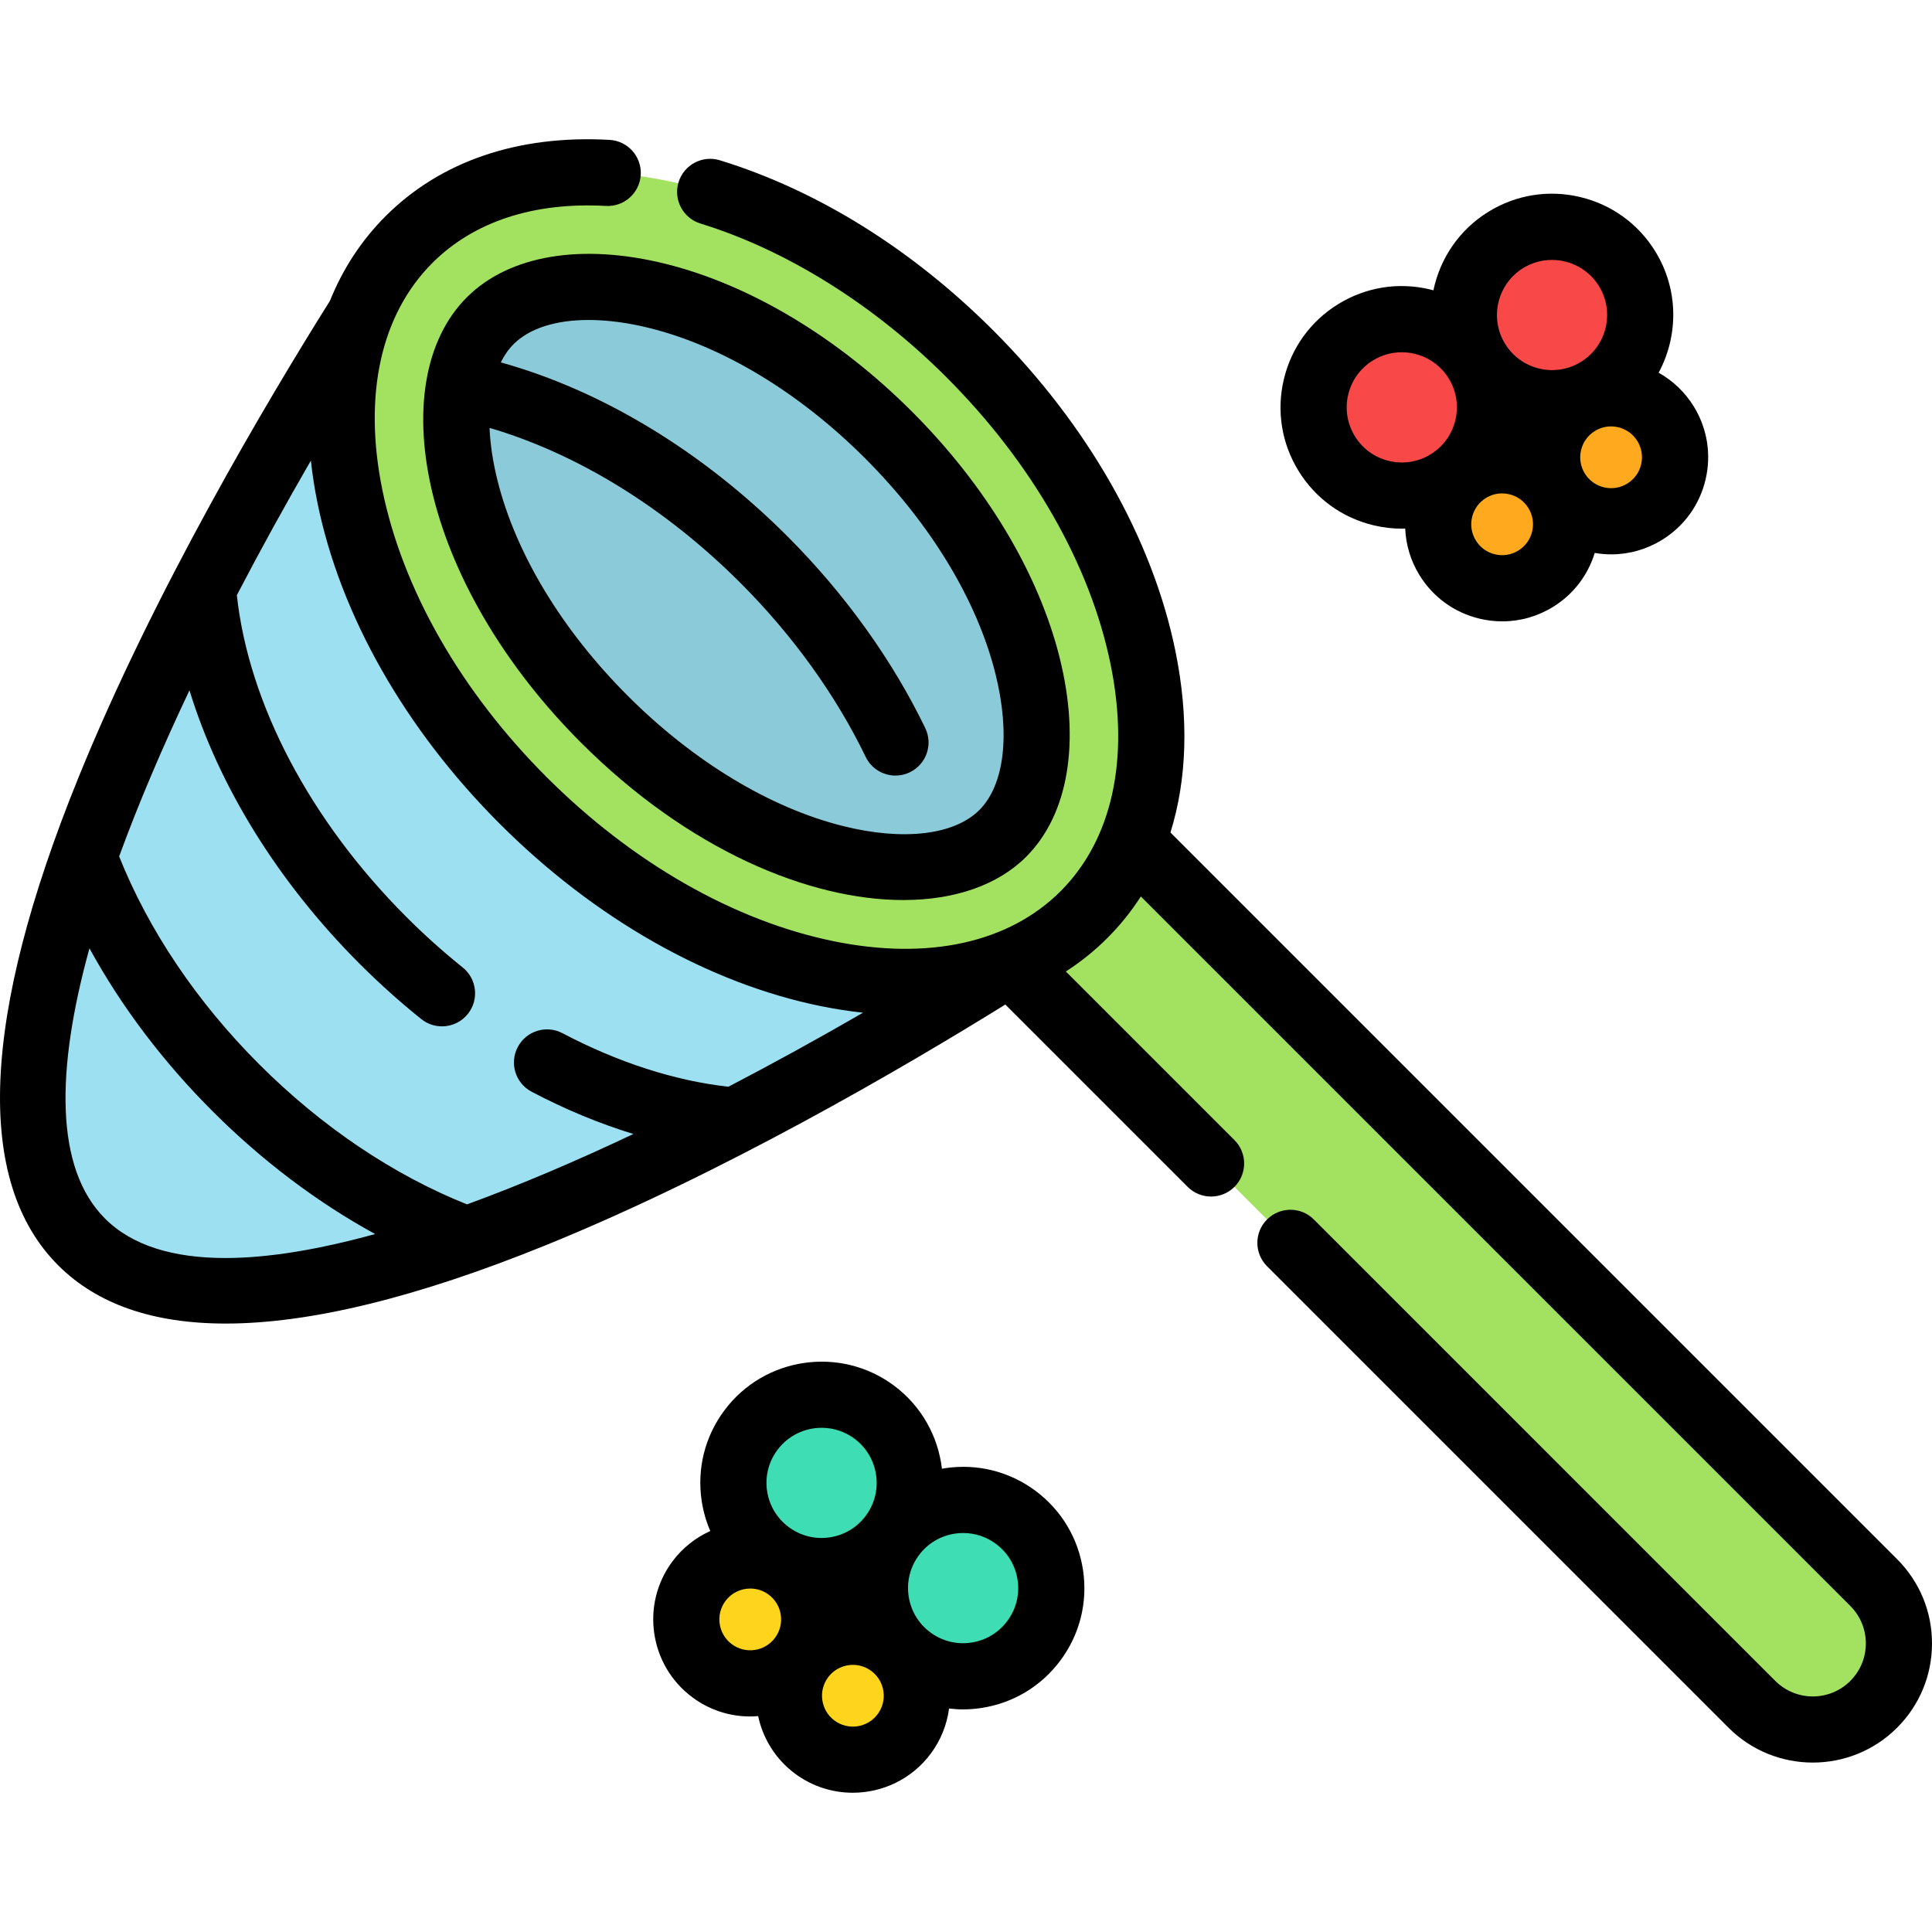
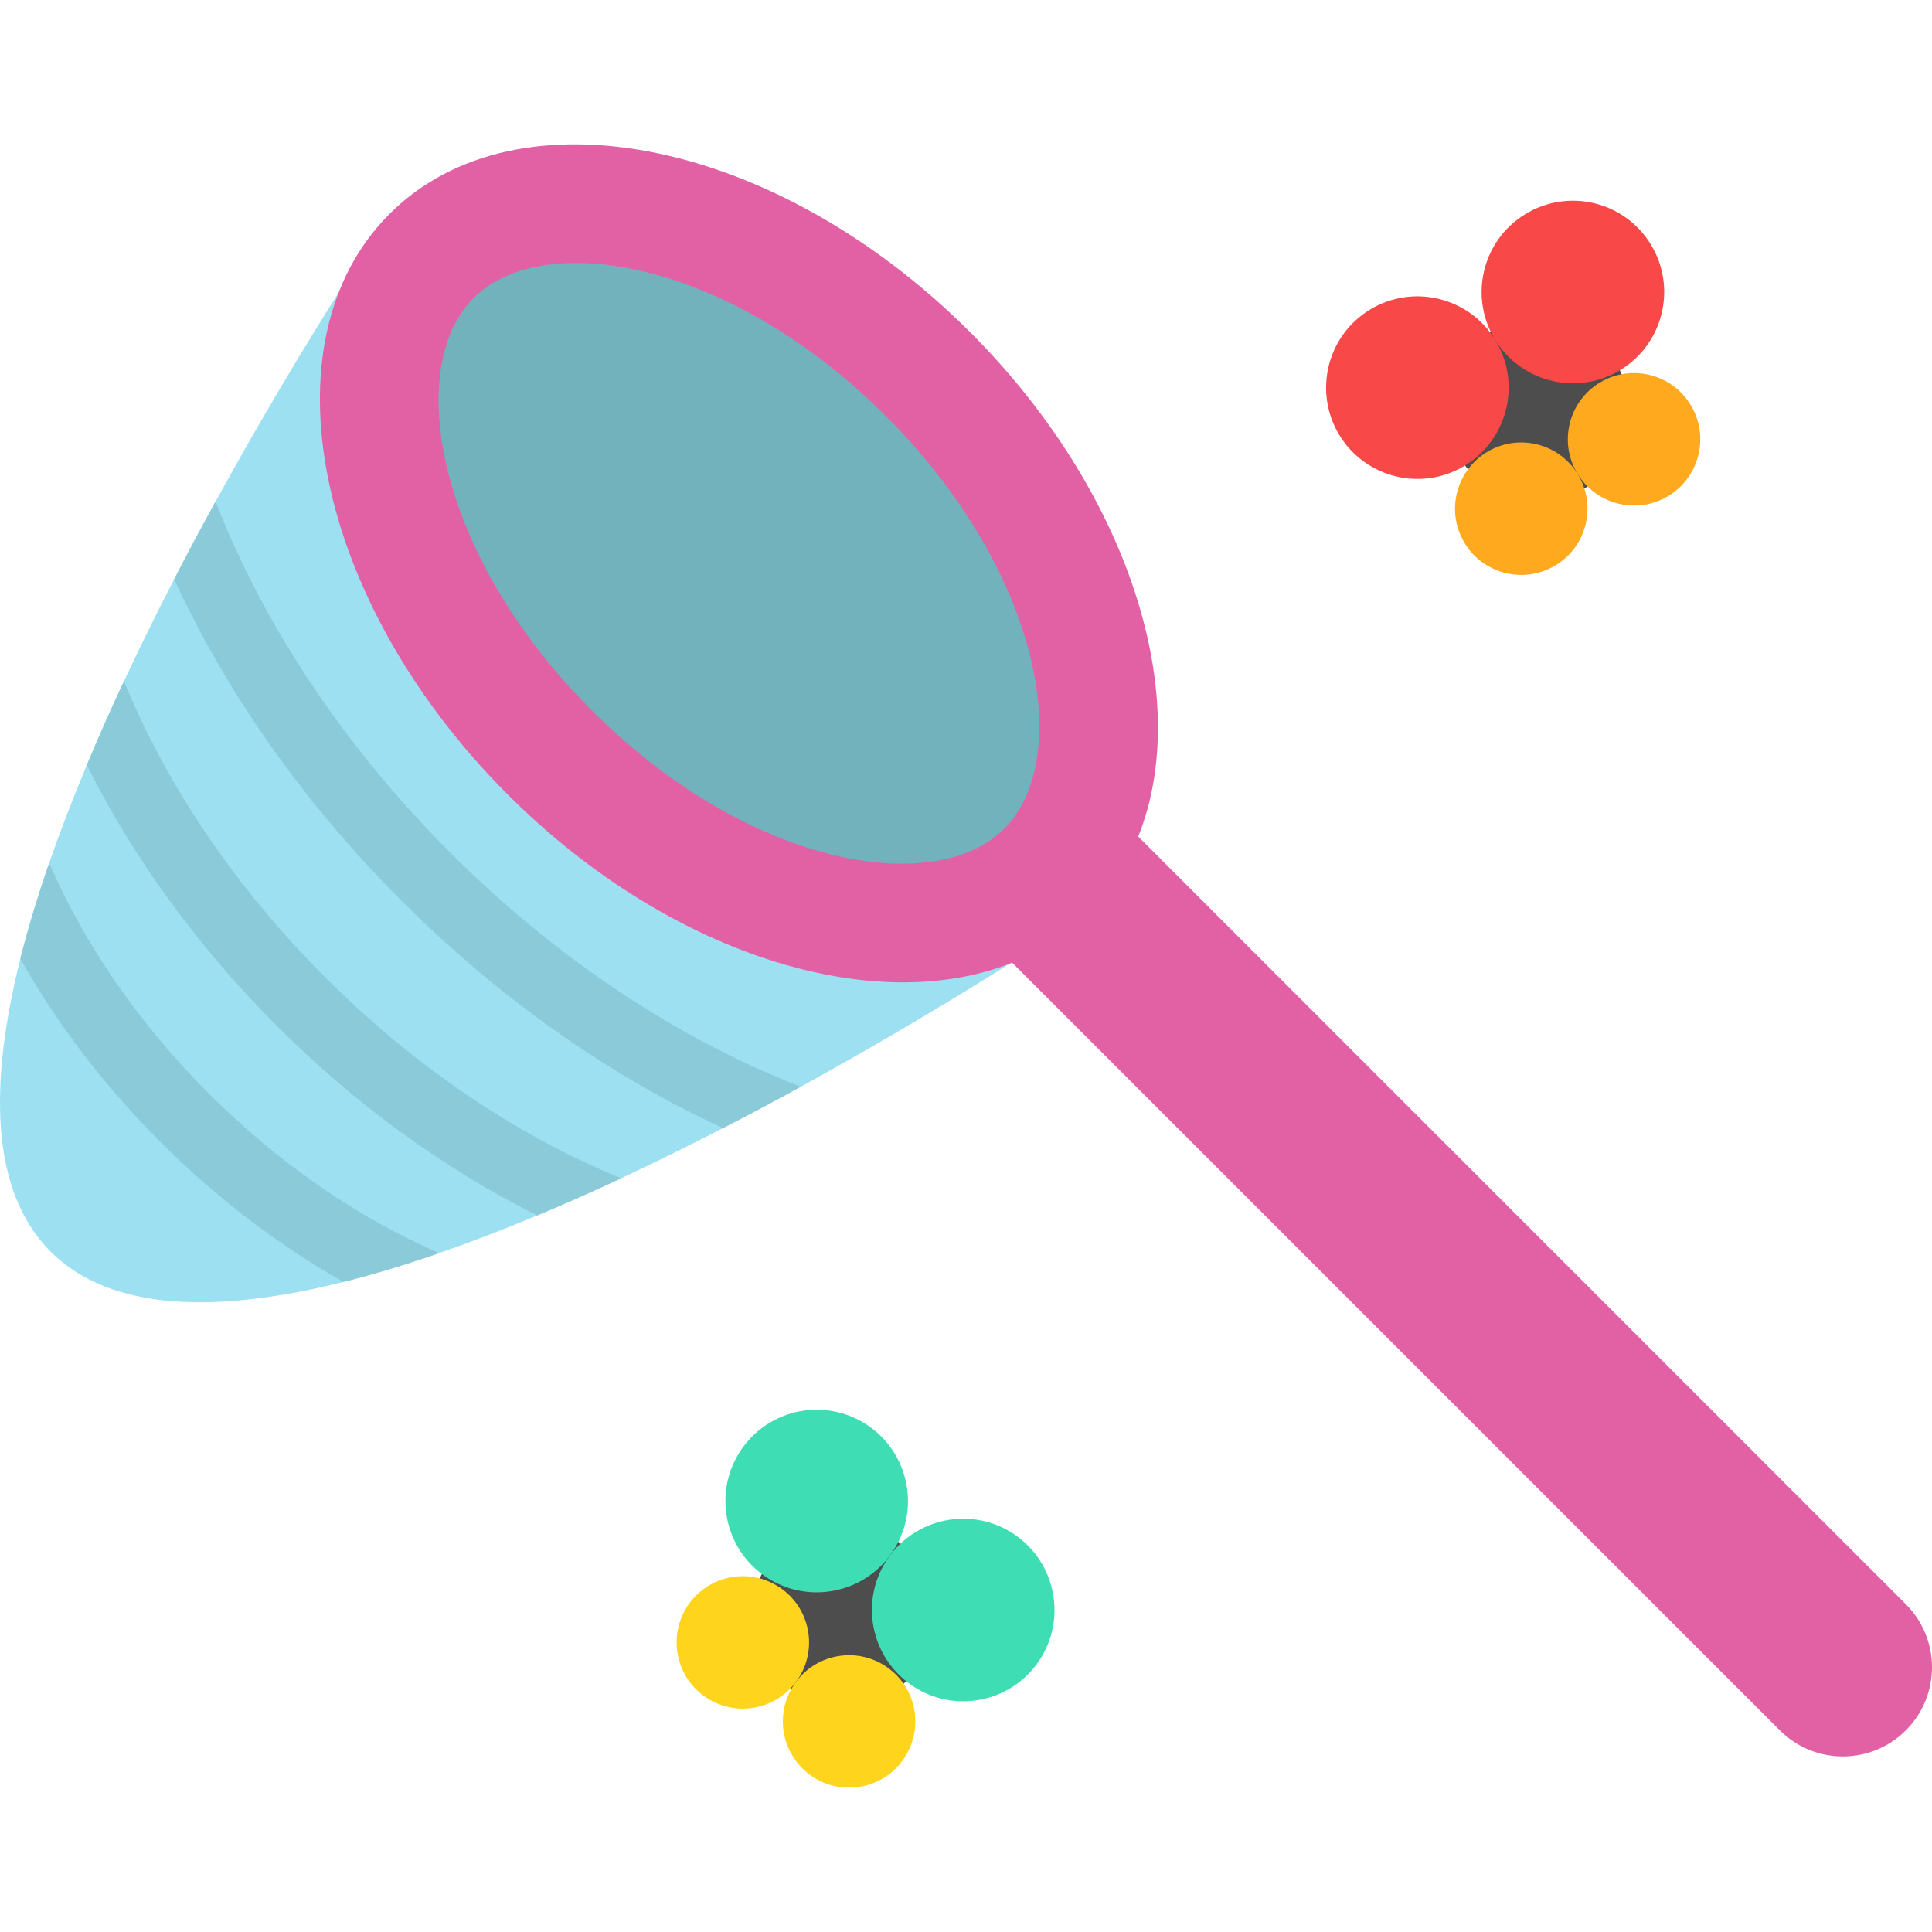
- <svg xmlns="http://www.w3.org/2000/svg" version="1.1" id="Layer_1" x="0px" y="0px" viewBox="0 0 511.999 511.999" style="enable-background:new 0 0 511.999 511.999;" xml:space="preserve">
-   <path style="fill:#9CE0F2;" d="M95.409,83.515C61.575,137.292-23.65,283.853,21.626,329.129s191.837-39.949,245.623-73.774  l0.009-0.009" />
-   <g>
-     <path style="fill:#A3E261;" d="M300.043,222.884l196.505,196.505c8.912,8.912,8.912,23.361,0,32.273l0,0   c-8.912,8.912-23.361,8.912-32.273,0L267.76,255.149" />
-     <ellipse transform="matrix(-0.7071 -0.7071 0.7071 -0.7071 229.5473 400.9677)" style="fill:#A3E261;" cx="197.817" cy="152.943" rx="126.495" ry="83.699" />
+ <svg xmlns="http://www.w3.org/2000/svg" version="1.1" id="Layer_1" x="0px" y="0px" viewBox="0 0 512 512" style="enable-background:new 0 0 512 512;" xml:space="preserve">
+   <defs id="defs79" />
+   <g id="g6">
+     <circle style="fill:#4D4D4D;" cx="407.485" cy="108.688" r="24.204" id="circle2" />
+     <circle style="fill:#4D4D4D;" cx="223.535" cy="427.974" r="24.204" id="circle4" />
  </g>
-   <path style="fill:#8BCAD8;" d="M265.744,220.859c-17.812,17.812-65.555,9.765-105.582-30.263  c-40.029-40.029-48.076-87.77-30.264-105.582c17.813-17.813,65.555-9.765,105.583,30.263  C275.509,155.303,283.556,203.045,265.744,220.859z" />
-   <g>
-     <path style="fill:#FFA91F;" d="M441.401,112.306c4.898,7.973,2.408,18.412-5.564,23.321c-7.973,4.898-18.412,2.408-23.31-5.564   c-4.91-7.973-2.42-18.412,5.553-23.321c0.69-0.421,1.403-0.795,2.128-1.111C427.829,102.311,436.924,105.023,441.401,112.306z" />
-     <path style="fill:#FFA91F;" d="M412.527,130.063c4.898,7.973,2.408,18.412-5.564,23.321c-7.973,4.898-18.412,2.408-23.321-5.564   c-4.314-7.026-2.899-15.968,2.969-21.357c0.783-0.725,1.648-1.379,2.595-1.964C397.178,119.601,407.617,122.091,412.527,130.063z" />
+   <path style="fill:#9CE0F2;" d="M267.706,255.309l-0.012,0.012c-13.687,8.604-33.171,20.428-55.487,32.675  c-6.644,3.643-13.53,7.322-20.598,10.964c-8.786,4.538-17.838,9.016-27.012,13.3c-7.358,3.437-14.789,6.741-22.219,9.839  c-8.726,3.655-17.439,7.019-26.007,9.984c-8.629,3.001-17.124,5.579-25.342,7.636c-32.845,8.241-61.454,8.133-77.61-8.024  c-16.156-16.156-16.265-44.765-8.024-77.61c2.057-8.229,4.647-16.713,7.636-25.354c2.965-8.568,6.329-17.282,9.984-26.007  c3.098-7.419,6.402-14.849,9.839-22.207c4.284-9.173,8.762-18.226,13.3-27.012c3.643-7.068,7.322-13.954,10.976-20.598  c12.235-22.316,24.059-41.8,32.675-55.487L267.706,255.309z" id="path8" />
+   <path style="fill:#e261a5;fill-opacity:1" d="M505.08,425.141L301.648,221.709l-0.019,0.019c14.746-36.709-2.141-91.303-44.538-133.701  c-51.14-51.14-120.027-65.167-153.864-31.33s-19.811,102.724,31.33,153.864c42.387,42.387,96.966,59.277,133.673,44.551  l203.44,203.44c9.227,9.227,24.185,9.227,33.411,0l0,0C514.306,449.326,514.306,434.367,505.08,425.141z" id="path10" />
+   <path style="fill:#71B2BC;" d="M266.14,219.611c-18.44,18.44-67.865,10.109-109.304-31.33s-49.771-90.864-31.331-109.304  c18.441-18.441,67.865-10.109,109.305,31.33C276.249,151.745,284.581,201.171,266.14,219.611z" id="path12" />
+   <g id="g20">
+     <path style="fill:#8BCAD8;" d="M116.371,332.084c-8.629,3.001-17.124,5.579-25.342,7.636   c-17.221-9.706-33.668-22.243-48.529-37.105c-14.849-14.849-27.399-31.296-37.105-48.529c2.057-8.229,4.647-16.713,7.636-25.354   c9.403,21.699,23.913,42.659,42.296,61.054C73.724,308.17,94.672,322.668,116.371,332.084z" id="path14" />
+     <path style="fill:#8BCAD8;" d="M164.597,312.261c-7.358,3.437-14.789,6.741-22.219,9.839   c-24.603-12.259-48.142-29.371-69.066-50.296c-20.936-20.936-38.049-44.475-50.296-69.078c3.098-7.419,6.402-14.849,9.839-22.207   c11.412,27.895,29.735,54.894,53.297,78.445C109.703,282.526,136.702,300.849,164.597,312.261z" id="path16" />
+     <path style="fill:#8BCAD8;" d="M212.206,287.996c-6.644,3.643-13.53,7.322-20.598,10.964c-30.376-13.99-59.53-34.575-85.198-60.256   c-25.68-25.668-46.266-54.822-60.256-85.198c3.643-7.068,7.322-13.954,10.976-20.598c12.852,33.05,34.273,65.133,62.107,92.967   S179.156,275.132,212.206,287.996z" id="path18" />
  </g>
-   <g>
-     <path style="fill:#F94848;" d="M420.009,105.175c-10.381,4.173-22.55,0.386-28.605-9.457c-6.757-11-3.332-25.39,7.669-32.147   c10.988-6.757,25.39-3.332,32.147,7.669c6.757,10.989,3.32,25.379-7.669,32.147C422.405,104.088,421.213,104.684,420.009,105.175z" />
-     <path style="fill:#F94848;" d="M391.403,95.718c6.207,10.088,3.823,23.052-5.132,30.347c-0.795,0.643-1.637,1.251-2.537,1.8   c-10.989,6.757-25.379,3.32-32.147-7.669c-6.757-11-3.32-25.39,7.669-32.147C370.256,81.293,384.647,84.718,391.403,95.718z" />
+   <g id="g26">
+     <path style="fill:#FFA91F;" d="M447.989,107.233c5.071,8.254,2.493,19.061-5.761,24.143c-8.254,5.071-19.061,2.493-24.131-5.761   c-5.083-8.254-2.505-19.061,5.748-24.143c0.714-0.436,1.452-0.823,2.203-1.15C433.939,96.886,443.354,99.693,447.989,107.233z" id="path22" />
+     <path style="fill:#FFA91F;" d="M418.097,125.616c5.071,8.254,2.493,19.061-5.761,24.143c-8.254,5.071-19.061,2.493-24.143-5.761   c-4.466-7.273-3.001-16.531,3.074-22.11c0.811-0.75,1.706-1.428,2.687-2.033C402.207,114.785,413.014,117.362,418.097,125.616z" id="path24" />
  </g>
-   <g>
-     <path style="fill:#FFD41D;" d="M237.765,437.159c6.09,5.822,7.014,15.407,1.859,22.339c-5.588,7.517-16.202,9.083-23.707,3.495   c-7.517-5.588-9.083-16.214-3.495-23.719c5.588-7.517,16.202-9.071,23.719-3.484C236.713,436.224,237.263,436.68,237.765,437.159z" />
-     <path style="fill:#FFD41D;" d="M208.938,415.556c7.517,5.588,9.071,16.202,3.484,23.719c-5.588,7.505-16.202,9.071-23.719,3.484   c-7.505-5.588-9.071-16.202-3.484-23.719c5.027-6.745,14.11-8.697,21.357-4.956C207.383,414.504,208.178,414.995,208.938,415.556z" />
+   <g id="g32">
+     <path style="fill:#F94848;" d="M425.842,99.851c-10.747,4.32-23.345,0.399-29.613-9.79c-6.995-11.388-3.449-26.285,7.939-33.28   c11.376-6.995,26.285-3.449,33.28,7.939c6.995,11.376,3.437,26.273-7.939,33.28C428.323,98.725,427.089,99.342,425.842,99.851z" id="path28" />
+     <path style="fill:#F94848;" d="M396.229,90.06c6.426,10.444,3.957,23.865-5.313,31.417c-0.823,0.666-1.694,1.295-2.626,1.864   c-11.376,6.995-26.273,3.437-33.28-7.939c-6.995-11.388-3.437-26.285,7.939-33.28C374.336,75.126,389.234,78.672,396.229,90.06z" id="path30" />
  </g>
-   <g>
-     <path style="fill:#3EDDB3;" d="M269.176,402.113c10.357,7.704,12.508,22.339,4.816,32.697   c-7.704,10.357-22.339,12.508-32.697,4.805c-1.157-0.865-2.209-1.812-3.156-2.829c-7.563-8.089-8.499-20.668-1.66-29.868   C244.183,396.56,258.831,394.409,269.176,402.113z" />
-     <path style="fill:#3EDDB3;" d="M231.675,374.221c10.357,7.704,12.508,22.339,4.805,32.697c-6.967,9.387-19.639,12.029-29.669,6.722   c-1.04-0.549-2.057-1.192-3.028-1.917c-10.346-7.692-12.508-22.339-4.805-32.697C206.682,368.668,221.318,366.517,231.675,374.221z   " />
+   <g id="g38">
+     <path style="fill:#FFD41D;" d="M237.176,443.537c6.305,6.027,7.261,15.95,1.924,23.127c-5.785,7.782-16.773,9.403-24.543,3.618   c-7.782-5.785-9.403-16.785-3.618-24.555c5.785-7.782,16.773-9.391,24.555-3.606C236.087,442.569,236.656,443.04,237.176,443.537z" id="path34" />
+     <path style="fill:#FFD41D;" d="M207.333,421.172c7.782,5.785,9.391,16.773,3.606,24.555c-5.785,7.769-16.773,9.391-24.555,3.606   c-7.769-5.785-9.391-16.773-3.606-24.555c5.204-6.983,14.607-9.004,22.11-5.131C205.723,420.083,206.546,420.591,207.333,421.172z" id="path36" />
  </g>
-   <path d="M123.7,78.813c-11.215,11.213-14.445,30.452-8.866,52.785c5.599,22.41,19.496,45.564,39.128,65.196  c28.62,28.62,60.623,41.726,85.415,41.726c13.614,0,25.057-3.955,32.566-11.463c11.214-11.214,14.445-30.453,8.866-52.786  c-5.599-22.41-19.496-45.564-39.128-65.196c-19.633-19.633-42.787-33.529-65.196-39.128C154.151,64.368,134.913,67.599,123.7,78.813  z M229.281,121.476c17.418,17.417,29.676,37.677,34.516,57.048c3.991,15.973,2.401,29.482-4.254,36.136  c-6.652,6.654-20.162,8.243-36.135,4.252c-19.369-4.84-39.629-17.098-57.047-34.514s-29.676-37.677-34.516-57.048  c-1.232-4.931-1.929-9.624-2.112-13.957c23.278,6.823,46.573,21.166,66.518,41.112c13.819,13.819,25.285,29.748,33.158,46.069  c1.512,3.133,4.642,4.96,7.902,4.96c1.279,0,2.576-0.281,3.804-0.873c4.36-2.104,6.191-7.345,4.087-11.706  c-8.719-18.071-21.359-35.654-36.552-50.848c-22.545-22.545-49.193-38.64-75.939-46.07c0.925-1.856,2.047-3.484,3.385-4.822  c4.234-4.234,11.241-6.418,19.896-6.418c4.945,0,10.431,0.713,16.24,2.165C191.604,91.8,211.864,104.058,229.281,121.476z" />
-   <path d="M502.749,413.19L310.18,220.622c4.398-14.099,4.916-30.412,1.327-48.036c-6.055-29.738-23.209-59.936-48.304-85.031  c-21.544-21.543-46.587-37.131-72.419-45.076c-4.625-1.424-9.533,1.175-10.958,5.802c-1.424,4.628,1.175,9.534,5.803,10.958  c22.779,7.007,45.926,21.466,65.175,40.716c22.689,22.689,38.145,49.726,43.521,76.13c5.11,25.095,0.402,46.437-13.259,60.097  c-13.658,13.66-35.003,18.366-60.095,13.259c-26.405-5.377-53.443-20.833-76.13-43.521c-22.689-22.689-38.145-49.726-43.521-76.13  c-5.111-25.096-0.402-46.439,13.256-60.098c10.958-10.959,26.852-16.185,45.987-15.115c4.821,0.275,8.973-3.429,9.243-8.264  c0.27-4.834-3.43-8.973-8.264-9.243c-24.24-1.36-44.777,5.636-59.365,20.224c-6.404,6.404-11.33,13.961-14.742,22.436  c-16.531,26.333-46.63,76.967-66.708,126.487c-25.729,63.46-27.512,106.899-5.299,129.113c10.288,10.287,25.12,15.428,44.395,15.427  c22.342-0.001,50.65-6.913,84.72-20.725c46.733-18.947,94.515-46.851,121.88-63.821l48.319,48.319  c1.713,1.711,3.957,2.568,6.2,2.568c2.243,0,4.488-0.856,6.2-2.568c3.424-3.424,3.424-8.976,0-12.398l-44.683-44.683  c3.965-2.545,7.645-5.504,11.008-8.867c3.363-3.363,6.321-7.042,8.866-11.007L490.35,425.59c2.655,2.655,4.116,6.184,4.116,9.936  c0,3.754-1.461,7.283-4.116,9.938c-5.48,5.48-14.396,5.48-19.875,0L348.179,323.167c-3.424-3.424-8.974-3.425-12.399,0  c-3.424,3.424-3.424,8.976,0,12.398l122.296,122.296c6.158,6.158,14.248,9.237,22.336,9.237c8.088,0,16.178-3.079,22.335-9.237  c5.967-5.967,9.253-13.898,9.253-22.336C512,427.088,508.714,419.157,502.749,413.19z M59.736,333.387  c-13.695,0-24.672-3.218-31.911-10.457c-13.33-13.329-13.031-39.313-4.118-71.618c8.388,15.334,19.423,29.975,32.591,43.144  c13.16,13.159,27.793,24.19,43.116,32.576C84.676,331.095,71.238,333.387,59.736,333.387z M123.761,319.171  c-19.561-7.815-38.537-20.589-55.062-37.114c-16.534-16.534-29.314-35.523-37.127-55.094c5.126-14.038,11.449-28.851,18.64-44.026  c7.778,25.408,23.453,50.834,45.115,72.496c5.193,5.191,10.686,10.115,16.324,14.636c1.618,1.296,3.554,1.926,5.478,1.926  c2.569,0,5.116-1.125,6.847-3.285c3.028-3.778,2.42-9.296-1.358-12.325c-5.14-4.12-10.152-8.612-14.891-13.351  c-25.542-25.544-41.821-56.49-44.962-85.308c6.18-11.87,12.769-23.821,19.621-35.672c0.395,3.678,0.976,7.425,1.752,11.234  c6.055,29.738,23.209,59.935,48.304,85.03s55.293,42.25,85.031,48.305c3.811,0.776,7.56,1.357,11.24,1.752  c-11.852,6.85-23.805,13.439-35.676,19.619c-14.12-1.558-29.267-6.436-43.981-14.189c-4.287-2.257-9.587-0.611-11.844,3.671  c-2.257,4.284-0.613,9.587,3.671,11.843c8.888,4.682,17.964,8.437,26.974,11.2C152.651,307.718,137.821,314.04,123.761,319.171z" />
-   <path d="M364.039,139.216c2.496,0.595,5.014,0.888,7.515,0.888c0.281,0,0.559-0.022,0.839-0.029  c0.185,4.322,1.451,8.55,3.779,12.336c3.597,5.852,9.26,9.953,15.941,11.546c1.997,0.476,4.013,0.711,6.014,0.711  c4.699,0,9.319-1.296,13.421-3.819c5.369-3.3,9.237-8.349,11.075-14.317c1.46,0.251,2.925,0.38,4.383,0.38  c4.699,0,9.319-1.296,13.421-3.819c5.853-3.598,9.954-9.26,11.547-15.942c1.593-6.682,0.49-13.585-3.108-19.437  c-2.33-3.79-5.534-6.829-9.312-8.944c5.267-9.769,5.349-22.009-0.871-32.124c-4.496-7.313-11.568-12.437-19.918-14.428  c-8.351-1.993-16.975-0.613-24.288,3.883c-7.833,4.816-12.866,12.475-14.608,20.837c-0.305-0.082-0.609-0.17-0.919-0.243  c-8.351-1.991-16.975-0.613-24.286,3.883c-7.313,4.496-12.437,11.569-14.429,19.92c-1.991,8.35-0.611,16.975,3.885,24.287  C348.615,132.101,355.69,137.224,364.039,139.216z M406.038,140.84c-0.507,2.126-1.812,3.927-3.675,5.072  c-1.862,1.144-4.058,1.495-6.184,0.989c-2.125-0.507-3.927-1.812-5.072-3.674s-1.495-4.059-0.989-6.185  c0.506-2.126,1.812-3.928,3.675-5.072c1.305-0.803,2.775-1.216,4.269-1.216c0.637,0,1.279,0.075,1.914,0.227  c2.126,0.507,3.928,1.812,5.073,3.674C406.193,136.518,406.545,138.715,406.038,140.84z M434.917,123.084  c-0.507,2.126-1.812,3.928-3.675,5.072c-1.861,1.144-4.056,1.495-6.184,0.989c-2.125-0.507-3.927-1.812-5.072-3.674  c-1.144-1.862-1.495-4.059-0.989-6.185c0.506-2.126,1.812-3.927,3.675-5.072c1.861-1.144,4.056-1.495,6.184-0.989  c2.125,0.507,3.927,1.812,5.072,3.674C435.073,118.761,435.424,120.958,434.917,123.084z M403.659,71.041  c2.379-1.462,5.017-2.159,7.624-2.159c4.909,0,9.707,2.47,12.461,6.95c4.215,6.858,2.068,15.869-4.791,20.086  c-6.861,4.217-15.869,2.068-20.087-4.791C394.653,84.267,396.802,75.256,403.659,71.041z M357.291,104.57  c0.905-3.793,3.233-7.008,6.556-9.05c2.329-1.432,4.952-2.168,7.621-2.168c1.136,0,2.281,0.133,3.415,0.404  c3.793,0.905,7.007,3.232,9.05,6.555c4.215,6.858,2.068,15.869-4.791,20.086c-3.323,2.042-7.24,2.671-11.035,1.765  c-3.793-0.905-7.007-3.232-9.05-6.556C357.014,112.282,356.387,108.363,357.291,104.57z" />
-   <path d="M274.409,395.078c-6.889-5.122-15.362-7.256-23.851-6.007c-0.314,0.047-0.624,0.105-0.935,0.161  c-0.998-8.483-5.338-16.556-12.715-22.044c-14.221-10.572-34.391-7.607-44.963,6.609c-5.124,6.888-7.257,15.358-6.009,23.851  c0.415,2.825,1.195,5.535,2.295,8.089c-3.86,1.737-7.347,4.441-10.049,8.073c-8.461,11.379-6.088,27.522,5.29,35.984  c4.483,3.335,9.805,5.086,15.293,5.086c0.714,0,1.432-0.037,2.15-0.097c1.262,5.892,4.557,11.372,9.76,15.241  c4.601,3.422,9.979,5.071,15.315,5.071c7.86,0,15.628-3.583,20.669-10.361c2.655-3.569,4.288-7.671,4.851-11.962  c1.21,0.139,2.427,0.234,3.654,0.234c1.573,0,3.157-0.116,4.743-0.348c8.493-1.248,15.991-5.729,21.112-12.617  c5.124-6.888,7.257-15.358,6.009-23.851C285.777,407.698,281.296,400.2,274.409,395.078z M206.013,384.261  c2.862-3.848,7.271-5.882,11.734-5.882c3.029,0,6.082,0.938,8.695,2.879c6.459,4.805,7.807,13.969,3.002,20.43  c-2.326,3.129-5.733,5.165-9.592,5.733c-3.861,0.567-7.707-0.402-10.838-2.73c-3.131-2.327-5.166-5.734-5.733-9.593  S203.686,387.392,206.013,384.261z M193.935,435.724c-3.62-2.692-4.376-7.829-1.683-11.449c1.605-2.157,4.075-3.297,6.578-3.297  c1.697,0,3.409,0.525,4.872,1.613c1.753,1.305,2.896,3.215,3.212,5.376c0.318,2.163-0.224,4.319-1.529,6.073  c-0.001,0-0.001,0-0.001,0c-1.303,1.753-3.214,2.896-5.376,3.212C197.85,437.571,195.69,437.028,193.935,435.724z M232.588,454.271  c-2.695,3.62-7.83,4.377-11.45,1.683c-3.62-2.693-4.376-7.829-1.683-11.449c2.695-3.62,7.829-4.377,11.45-1.683  c1.753,1.305,2.896,3.215,3.212,5.376C234.435,450.36,233.891,452.517,232.588,454.271z M266.947,429.578  c-2.326,3.129-5.733,5.166-9.592,5.733c-3.858,0.567-7.707-0.402-10.838-2.73c-6.459-4.805-7.808-13.969-3.002-20.429l0,0  c2.326-3.129,5.733-5.165,9.592-5.733c0.72-0.105,1.439-0.158,2.154-0.158c3.115,0,6.137,0.995,8.683,2.887  c3.131,2.327,5.166,5.734,5.733,9.593S269.274,426.448,266.947,429.578z" />
-   <g>
+   <g id="g44">
+     <path style="fill:#3EDDB3;" d="M269.694,407.255c10.722,7.975,12.949,23.127,4.986,33.849   c-7.975,10.722-23.127,12.949-33.849,4.974c-1.198-0.896-2.287-1.876-3.268-2.929c-7.83-8.375-8.798-21.396-1.718-30.921   C243.82,401.507,258.984,399.28,269.694,407.255z" id="path40" />
+     <path style="fill:#3EDDB3;" d="M230.871,378.38c10.722,7.975,12.949,23.127,4.974,33.849c-7.213,9.718-20.331,12.453-30.715,6.959   c-1.077-0.569-2.13-1.234-3.134-1.985c-10.71-7.963-12.949-23.127-4.974-33.849C204.997,372.631,220.149,370.405,230.871,378.38z" id="path42" />
+   </g>
+   <g id="g46">
</g>
-   <g>
+   <g id="g48">
</g>
-   <g>
+   <g id="g50">
</g>
-   <g>
+   <g id="g52">
</g>
-   <g>
+   <g id="g54">
</g>
-   <g>
+   <g id="g56">
</g>
-   <g>
+   <g id="g58">
</g>
-   <g>
+   <g id="g60">
</g>
-   <g>
+   <g id="g62">
</g>
-   <g>
+   <g id="g64">
</g>
-   <g>
+   <g id="g66">
</g>
-   <g>
+   <g id="g68">
</g>
-   <g>
+   <g id="g70">
</g>
-   <g>
+   <g id="g72">
</g>
-   <g>
+   <g id="g74">
</g>
</svg>
